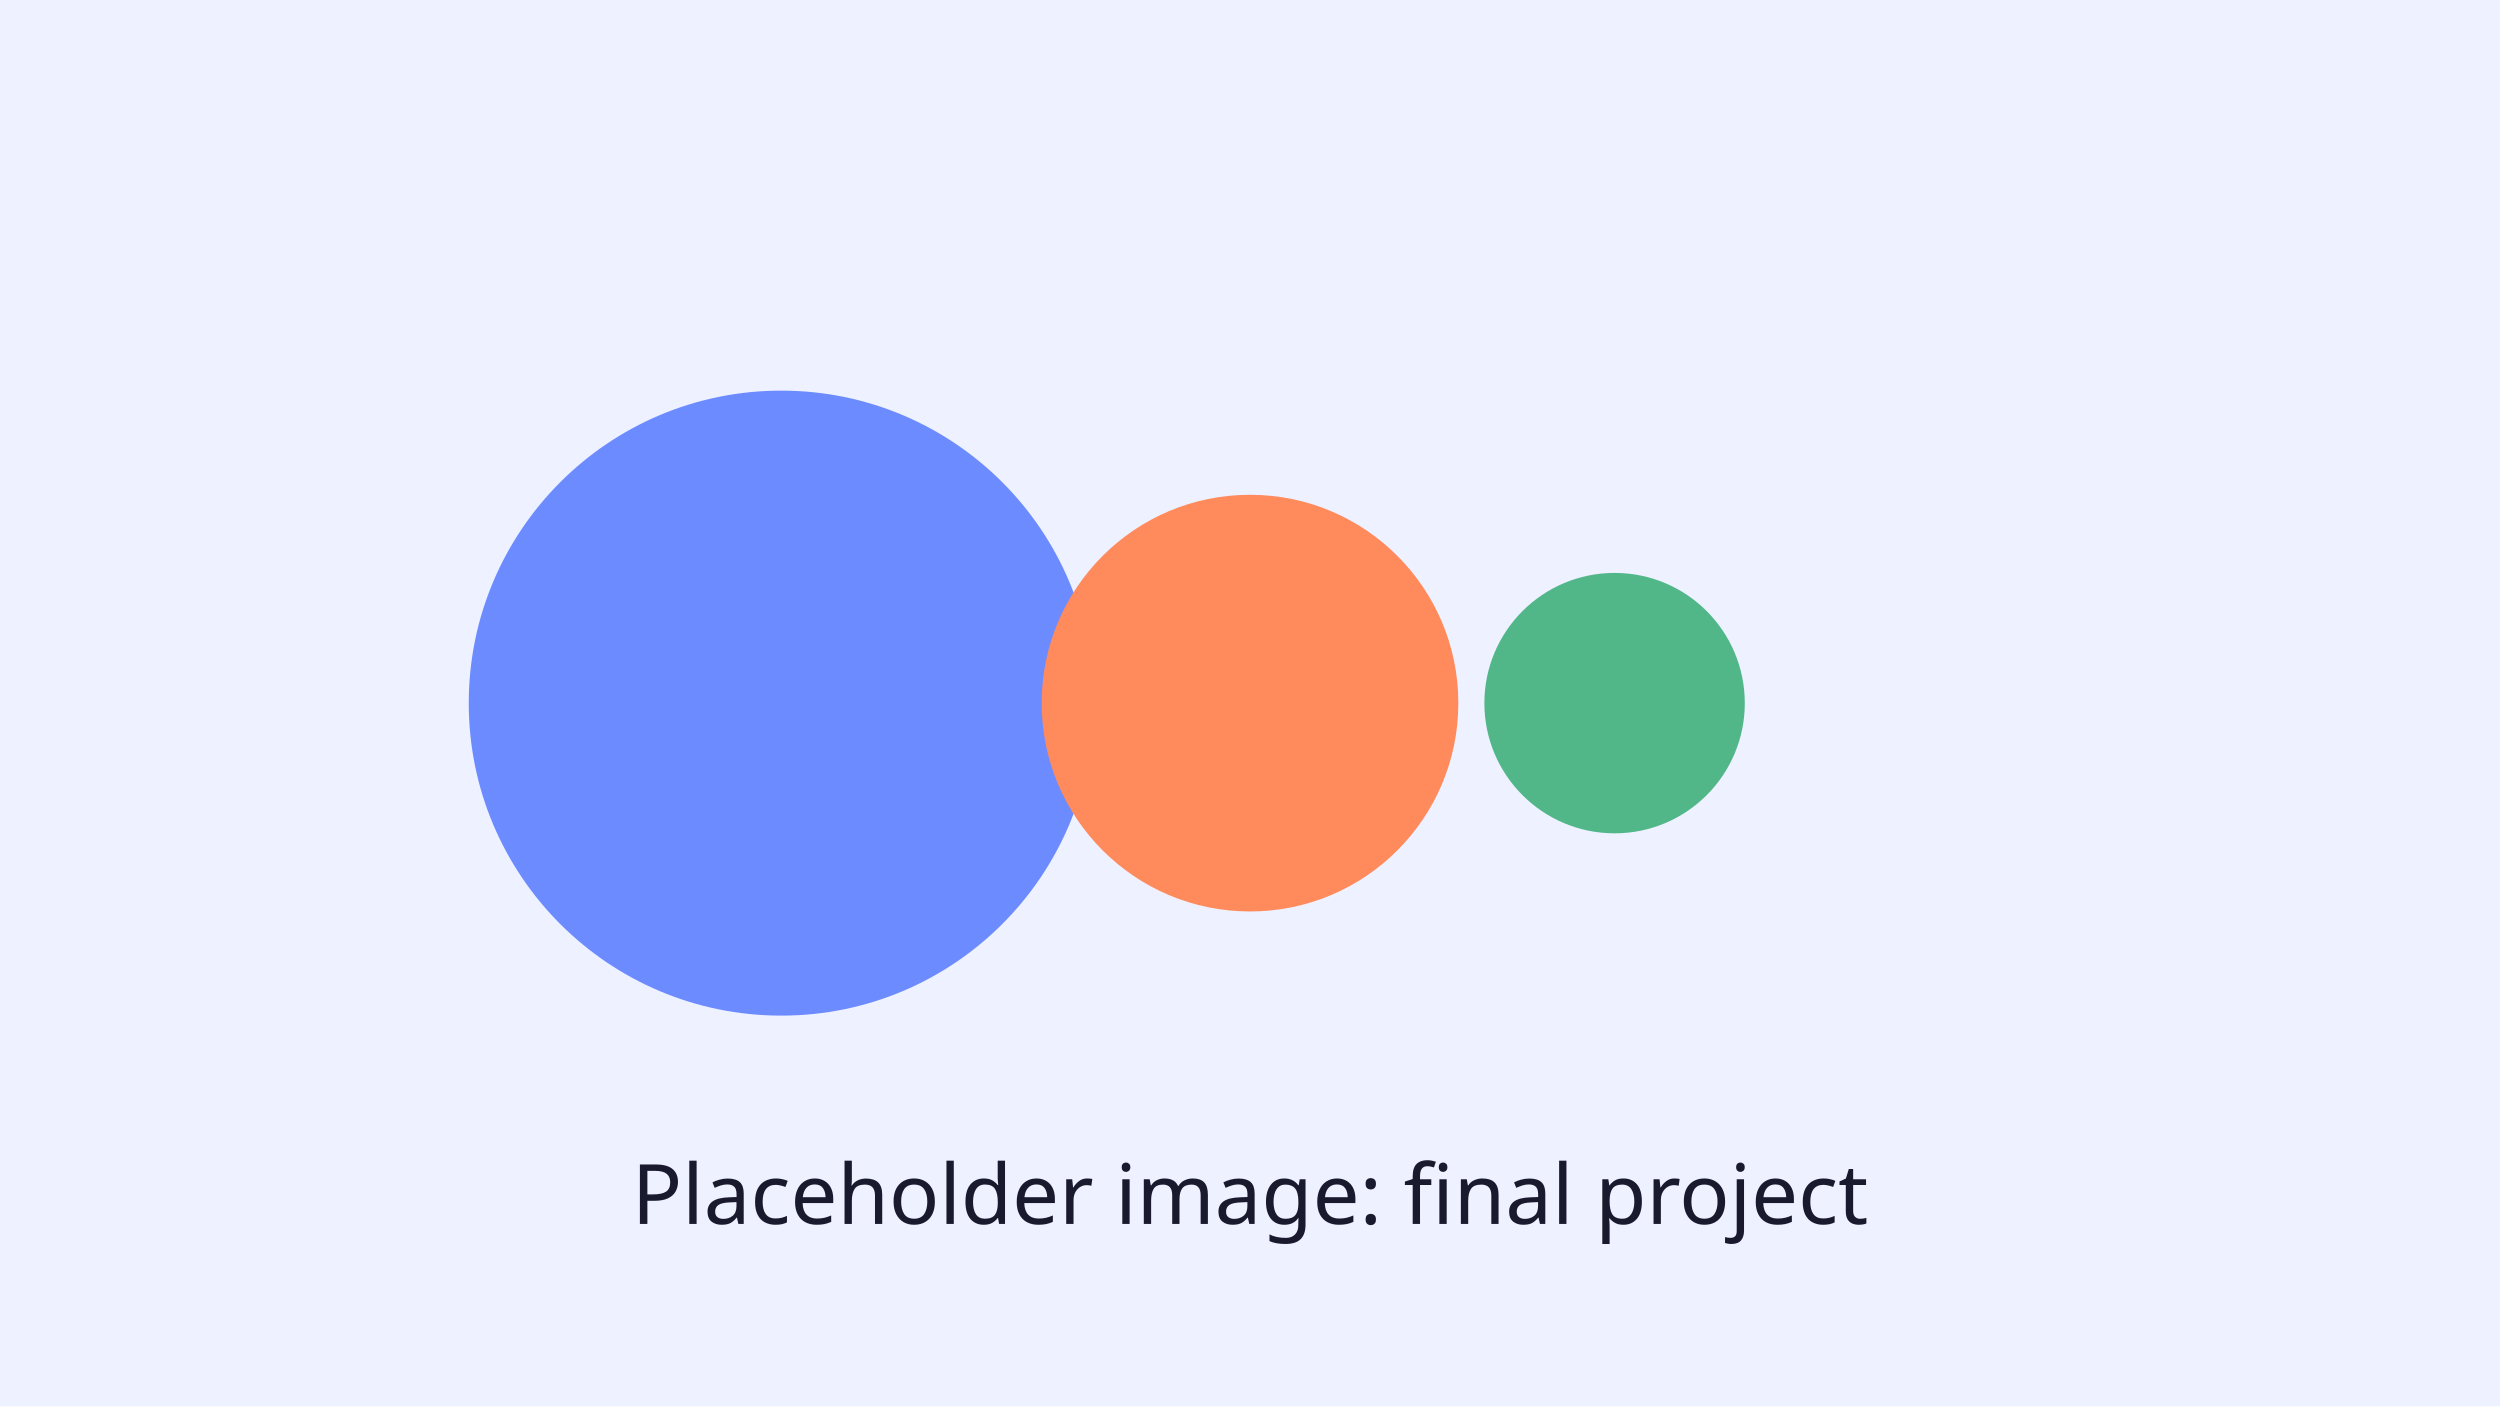
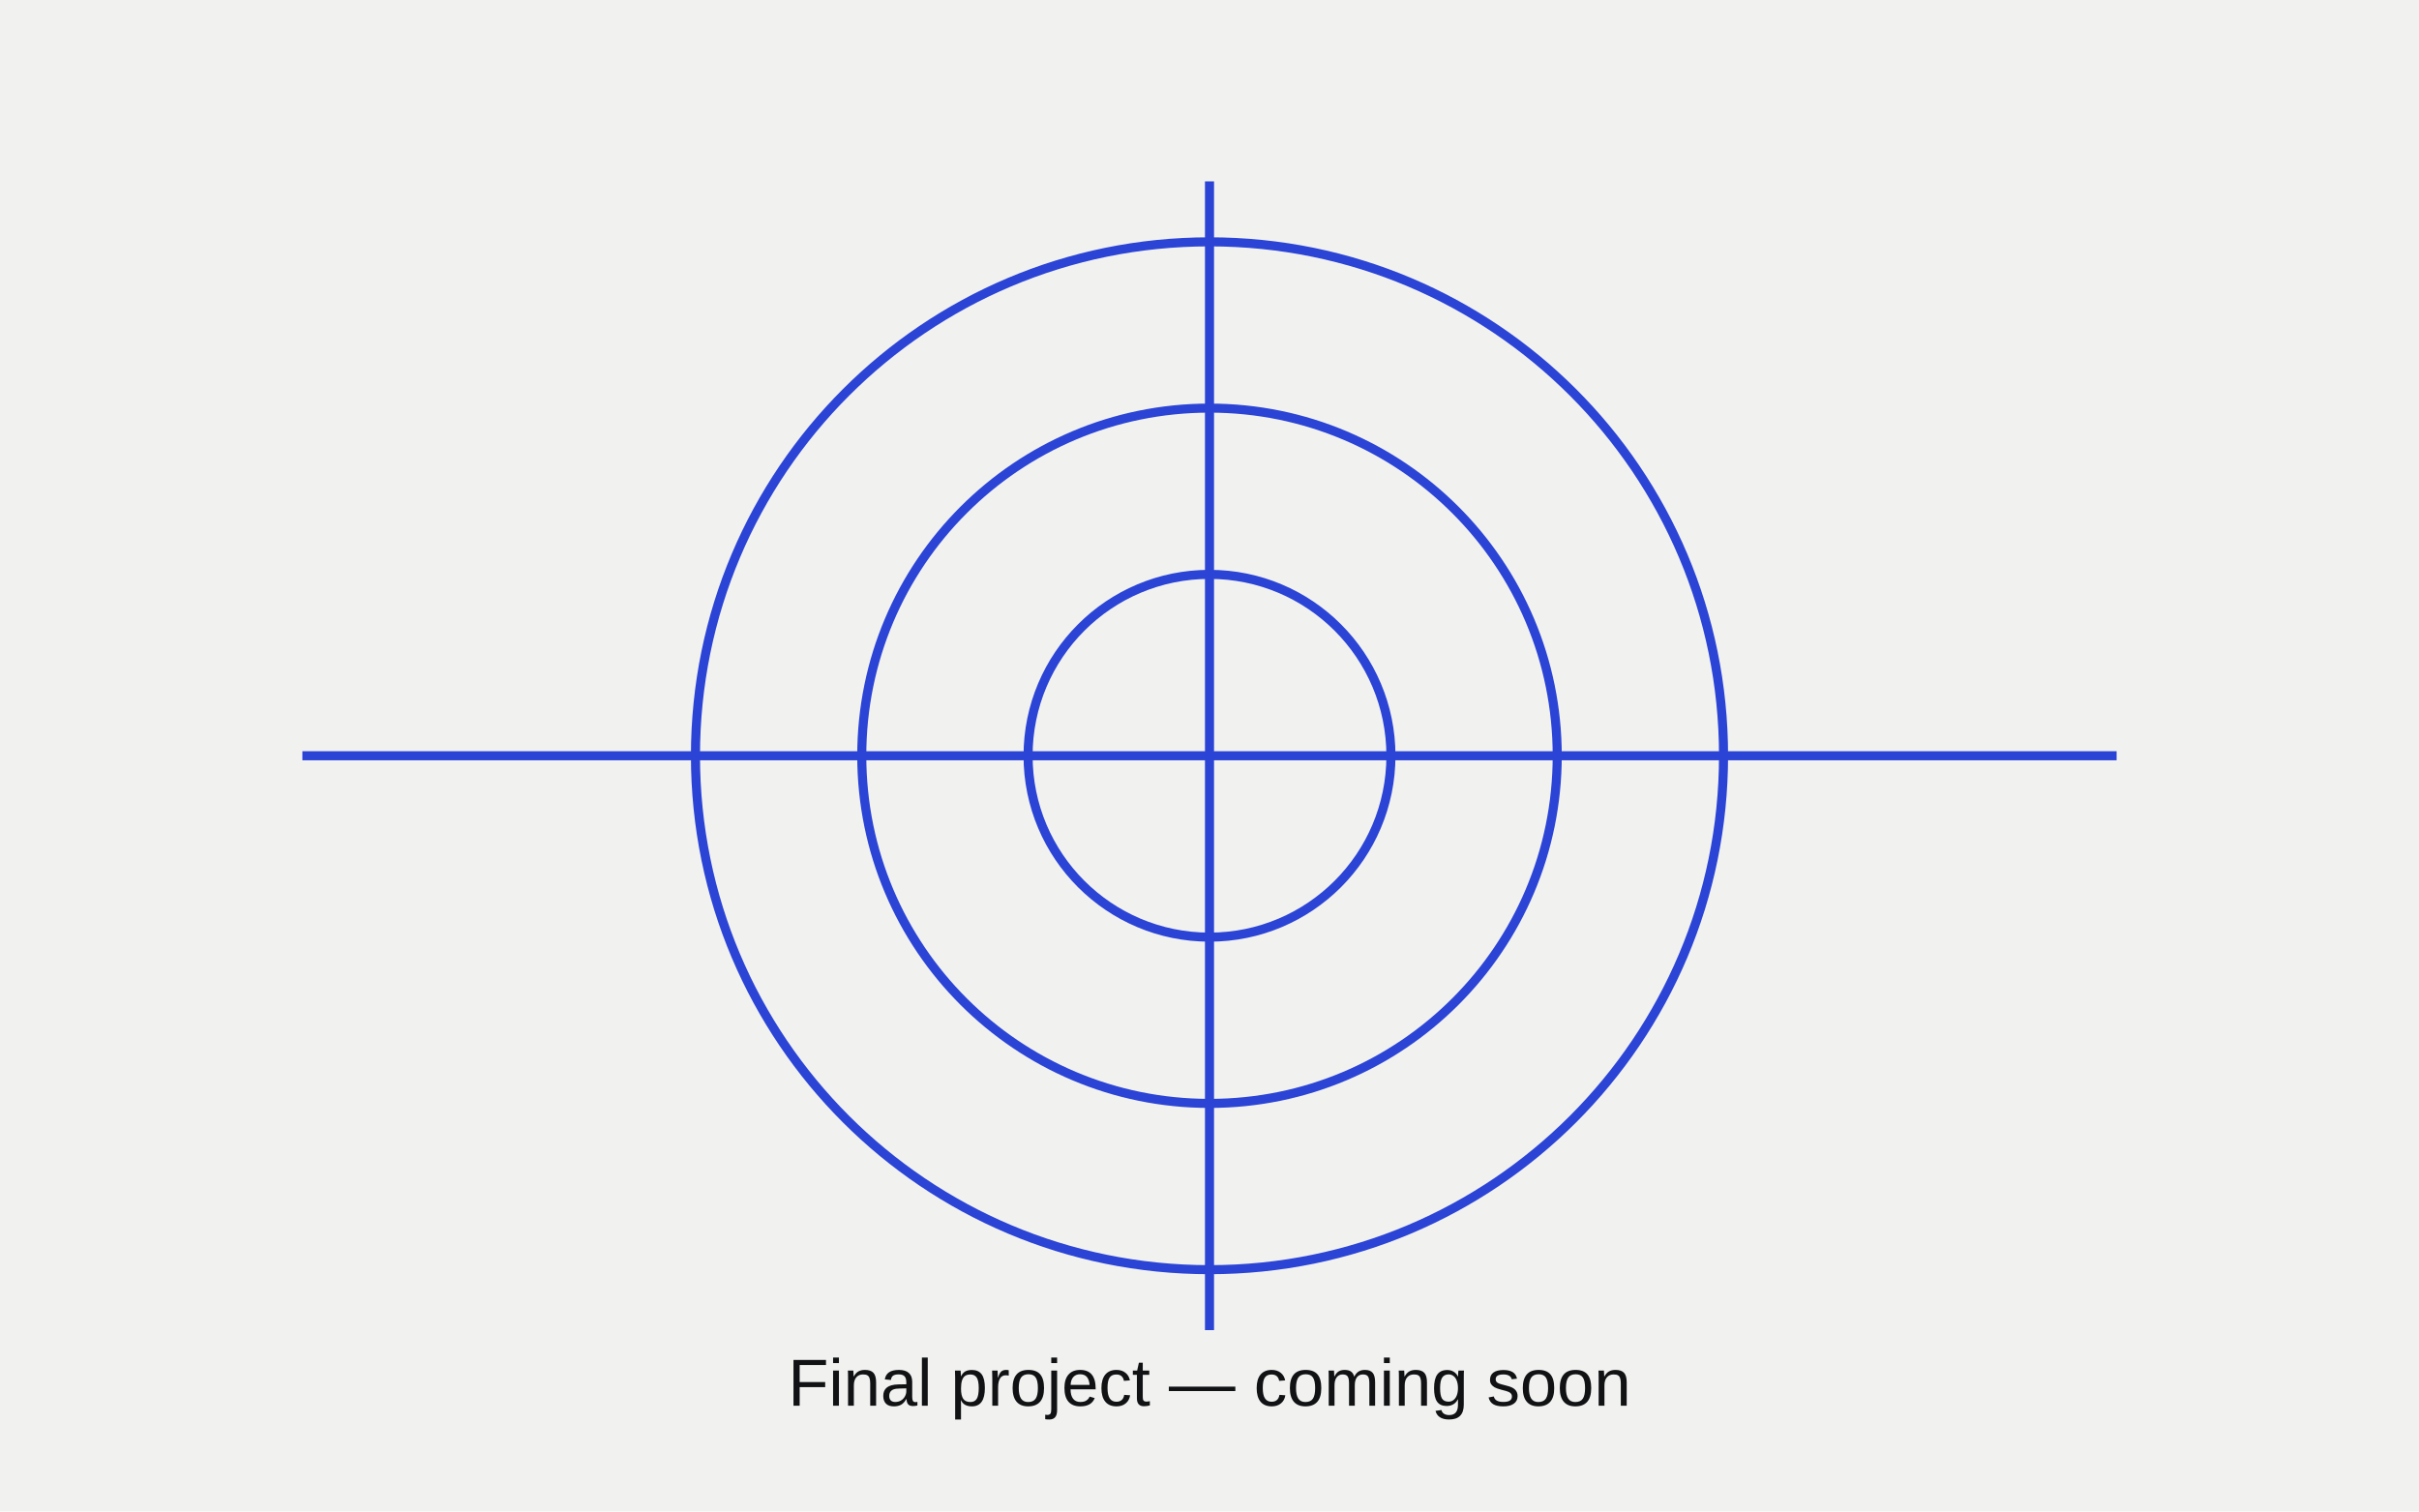
- <svg xmlns="http://www.w3.org/2000/svg" width="960" height="540" viewBox="0 0 960 540">
-   <rect width="960" height="540" fill="#eef1ff" />
-   <circle cx="300" cy="270" r="120" fill="#6c8bff" />
-   <circle cx="480" cy="270" r="80" fill="#ff8a5b" />
-   <circle cx="620" cy="270" r="50" fill="#52b788" />
-   <text x="480" y="470" font-family="sans-serif" font-size="32" text-anchor="middle" fill="#1a1a2e">Placeholder image: final project</text>
+ <svg xmlns="http://www.w3.org/2000/svg" viewBox="0 0 800 500" role="img" aria-labelledby="title desc">
+   <rect width="800" height="500" fill="#f1f2f0" />
+   <g fill="none" stroke="#2b44d6" stroke-width="3">
+     <circle cx="400" cy="250" r="60" />
+     <circle cx="400" cy="250" r="115" />
+     <circle cx="400" cy="250" r="170" />
+     <path d="M100 250h600M400 60v380" />
+   </g>
+   <text x="400" y="465" text-anchor="middle" font-family="Arial,sans-serif" font-size="22" fill="#111214">Final project — coming soon</text>
</svg>
